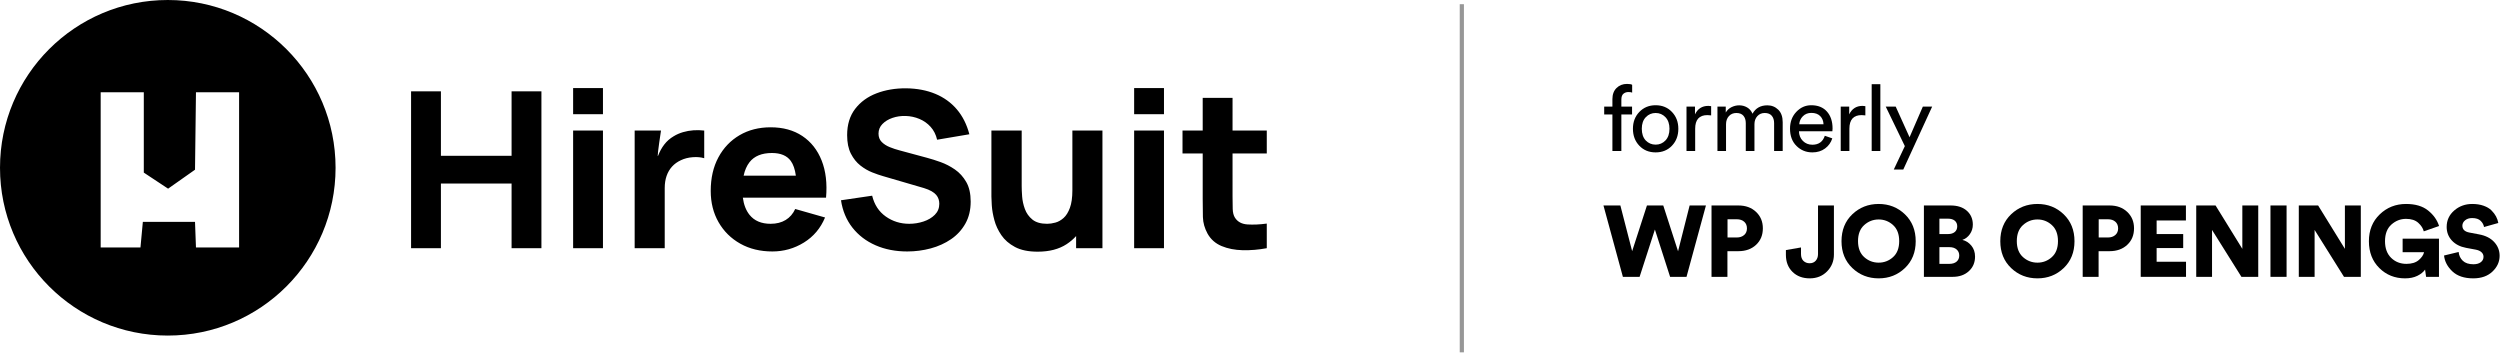
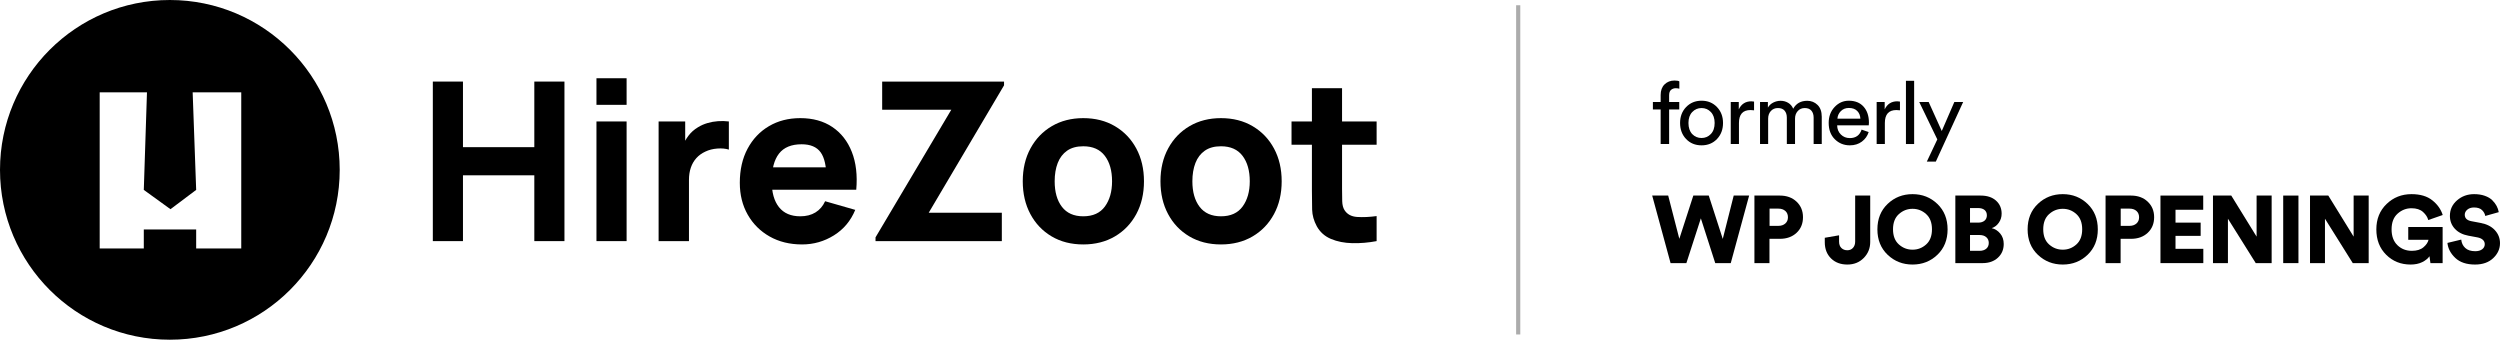
- <svg xmlns="http://www.w3.org/2000/svg" width="596px" height="84px" viewBox="0 0 596 84" version="1.1">
+ <svg xmlns="http://www.w3.org/2000/svg" width="600px" height="82px" viewBox="0 0 600 82" version="1.1">
  <g id="Designs" stroke="none" stroke-width="1" fill="none" fill-rule="evenodd">
-     <g id="Artboard" transform="translate(-161, -153)">
-       <g id="Group" transform="translate(161, 153)">
-         <path d="M40,0 C62.091,0 80,17.909 80,40 C80,62.091 62.091,80 40,80 C17.909,80 0,62.091 0,40 C0,17.909 17.909,0 40,0 Z M34.282,22 L24,22 L24,59 L33.486,59 L34.055,52.891 L46.491,52.891 L46.718,59 L57,59 L57,22 L46.718,22 L46.491,40.458 L40.075,44.978 L34.282,41.147 L34.282,22 Z M98,59.169 L98,21.779 L105.115,21.779 L105.115,37.15 L121.96,37.15 L121.96,21.779 L129.075,21.779 L129.075,59.169 L121.96,59.169 L121.96,43.746 L105.115,43.746 L105.115,59.169 L98,59.169 Z M136.632,27.232 L136.632,21 L143.746,21 L143.746,27.232 L136.632,27.232 Z M136.632,59.169 L136.632,31.126 L143.746,31.126 L143.746,59.169 L136.632,59.169 Z M151.303,59.169 L151.303,31.126 L157.581,31.126 C156.883,35.754 156.656,37.745 156.901,37.099 C157.267,36.129 157.755,35.246 158.365,34.45 C158.976,33.654 159.726,32.996 160.615,32.477 C161.295,32.061 162.036,31.737 162.838,31.503 C163.64,31.269 164.469,31.122 165.323,31.062 C166.178,31.001 167.032,31.023 167.887,31.126 L167.887,37.722 C167.102,37.479 166.191,37.397 165.153,37.475 C164.116,37.553 163.178,37.791 162.341,38.189 C161.504,38.57 160.798,39.076 160.223,39.708 C159.647,40.34 159.211,41.084 158.915,41.941 C158.618,42.798 158.47,43.763 158.47,44.836 L158.47,59.169 L151.303,59.169 Z M178.683,51.211 C179.825,52.639 181.503,53.353 183.718,53.353 C185.113,53.353 186.308,53.05 187.302,52.444 C188.296,51.838 189.054,50.964 189.577,49.822 L196.692,51.847 C195.628,54.409 193.95,56.399 191.657,57.819 C189.364,59.238 186.857,59.948 184.137,59.948 C181.242,59.948 178.692,59.329 176.486,58.092 C174.28,56.854 172.553,55.149 171.306,52.976 C170.06,50.804 169.436,48.316 169.436,45.511 C169.436,42.447 170.047,39.782 171.267,37.514 C172.488,35.246 174.171,33.485 176.316,32.23 C178.461,30.975 180.928,30.348 183.718,30.348 C186.683,30.348 189.202,31.04 191.278,32.425 C193.353,33.81 194.887,35.757 195.881,38.267 C196.875,40.777 197.224,43.728 196.928,47.121 L177.093,47.122 C177.317,48.803 177.847,50.165 178.683,51.211 Z M184.032,36.475 C181.608,36.475 179.825,37.207 178.683,38.669 C178.027,39.509 177.56,40.578 177.281,41.876 L189.731,41.875 C189.525,40.356 189.12,39.184 188.518,38.358 C187.603,37.103 186.107,36.475 184.032,36.475 Z M216.291,59.948 C213.501,59.948 210.985,59.459 208.745,58.481 C206.504,57.503 204.664,56.101 203.225,54.275 C201.787,52.448 200.876,50.272 200.492,47.744 L207.921,46.654 C208.444,48.8 209.525,50.453 211.164,51.613 C212.803,52.773 214.669,53.353 216.762,53.353 C217.93,53.353 219.064,53.171 220.162,52.808 C221.261,52.444 222.163,51.907 222.87,51.198 C223.576,50.488 223.929,49.614 223.929,48.575 C223.929,48.194 223.872,47.827 223.759,47.472 C223.646,47.117 223.458,46.784 223.197,46.472 C222.935,46.16 222.564,45.866 222.085,45.589 C221.605,45.312 220.999,45.061 220.267,44.836 L210.484,41.98 C209.752,41.772 208.902,41.478 207.934,41.097 C206.966,40.716 206.029,40.171 205.122,39.461 C204.215,38.752 203.461,37.813 202.859,36.644 C202.258,35.476 201.957,34 201.957,32.217 C201.957,29.707 202.593,27.621 203.866,25.959 C205.139,24.298 206.84,23.06 208.967,22.246 C211.094,21.433 213.449,21.035 216.029,21.052 C218.628,21.087 220.947,21.528 222.987,22.376 C225.028,23.224 226.737,24.458 228.114,26.076 C229.492,27.695 230.486,29.672 231.096,32.009 L223.406,33.308 C223.127,32.096 222.612,31.075 221.863,30.244 C221.113,29.413 220.219,28.781 219.181,28.348 C218.144,27.915 217.058,27.682 215.925,27.647 C214.809,27.613 213.758,27.764 212.773,28.102 C211.788,28.439 210.985,28.928 210.366,29.569 C209.747,30.209 209.438,30.971 209.438,31.854 C209.438,32.667 209.691,33.329 210.196,33.84 C210.702,34.351 211.339,34.762 212.106,35.073 C212.873,35.385 213.658,35.644 214.46,35.852 L220.999,37.618 C221.976,37.877 223.057,38.219 224.243,38.643 C225.429,39.068 226.567,39.656 227.656,40.409 C228.746,41.162 229.644,42.153 230.351,43.382 C231.057,44.611 231.41,46.169 231.41,48.056 C231.41,50.064 230.987,51.817 230.141,53.314 C229.296,54.811 228.158,56.049 226.728,57.027 C225.298,58.005 223.681,58.736 221.876,59.221 C220.071,59.706 218.209,59.948 216.291,59.948 Z M243.57,31.126 L243.57,44.369 C243.57,45.009 243.605,45.827 243.675,46.823 C243.745,47.818 243.963,48.818 244.329,49.822 C244.695,50.826 245.292,51.665 246.121,52.34 C246.949,53.015 248.122,53.353 249.639,53.353 C250.249,53.353 250.903,53.258 251.601,53.067 C252.298,52.877 252.952,52.509 253.562,51.964 C254.173,51.418 254.674,50.614 255.066,49.549 C255.459,48.484 255.655,47.087 255.655,45.356 L255.655,31.126 L262.822,31.126 L262.822,59.169 L256.544,59.169 L256.546,56.279 C255.892,57.004 255.137,57.647 254.282,58.208 C252.459,59.403 250.162,60 247.389,60 C245.175,60 243.37,59.628 241.975,58.883 C240.58,58.139 239.494,57.196 238.718,56.053 C237.942,54.911 237.388,53.721 237.057,52.483 C236.726,51.245 236.525,50.116 236.455,49.095 L236.43,48.715 C236.377,47.887 236.351,47.269 236.351,46.862 L236.351,31.126 L243.57,31.126 Z M270.379,27.232 L270.379,21 L277.493,21 L277.493,27.232 L270.379,27.232 Z M270.379,59.169 L270.379,31.126 L277.493,31.126 L277.493,59.169 L270.379,59.169 Z M293.839,23.337 L293.838,31.126 L302,31.126 L302,36.579 L293.838,36.579 L293.839,46.862 C293.839,47.952 293.852,48.934 293.878,49.809 C293.904,50.683 294.083,51.379 294.414,51.899 C295.042,52.885 296.045,53.422 297.422,53.509 C298.8,53.595 300.326,53.526 302,53.301 L302,59.169 C300.047,59.533 298.133,59.693 296.258,59.649 C294.384,59.606 292.71,59.277 291.236,58.663 C289.763,58.048 288.642,57.057 287.875,55.69 C287.177,54.409 286.811,53.106 286.776,51.782 L286.769,51.505 C286.74,50.296 286.725,48.944 286.724,47.45 L286.724,36.579 L281.911,36.579 L281.911,31.126 L286.724,31.126 L286.724,23.337 L293.839,23.337 Z" id="Shape" fill="#000000" />
-         <g id="formerly-WP-JOB-OPEN" transform="translate(382.264, 20.006)" fill="#000000" fill-rule="nonzero">
-           <path d="M6.82,7.282 L4.268,7.282 L4.268,15.994 L2.134,15.994 L2.134,7.282 L0.176,7.282 L0.176,5.412 L2.134,5.412 L2.134,3.63 C2.134,2.501 2.464,1.613 3.124,0.968 C3.784,0.323 4.613,0 5.61,0 C6.241,0 6.651,0.073 6.842,0.22 L6.842,2.068 C6.622,1.98 6.321,1.936 5.94,1.936 C5.485,1.936 5.093,2.072 4.763,2.343 C4.433,2.614 4.268,3.08 4.268,3.74 L4.268,5.412 L6.82,5.412 L6.82,7.282 Z" id="Path" />
-           <path d="M10.085,13.486 C10.731,14.146 11.515,14.476 12.439,14.476 C13.363,14.476 14.144,14.142 14.782,13.475 C15.42,12.808 15.739,11.88 15.739,10.692 C15.739,9.519 15.42,8.598 14.782,7.931 C14.144,7.264 13.363,6.93 12.439,6.93 C11.515,6.93 10.734,7.264 10.096,7.931 C9.458,8.598 9.139,9.519 9.139,10.692 C9.139,11.88 9.455,12.811 10.085,13.486 Z M8.545,6.688 C9.572,5.617 10.87,5.082 12.439,5.082 C14.009,5.082 15.303,5.614 16.322,6.677 C17.342,7.74 17.851,9.079 17.851,10.692 C17.851,12.32 17.345,13.666 16.333,14.729 C15.321,15.792 14.023,16.324 12.439,16.324 C10.855,16.324 9.557,15.792 8.545,14.729 C7.533,13.666 7.027,12.32 7.027,10.692 C7.027,9.079 7.533,7.744 8.545,6.688 Z" id="Shape" />
-           <path d="M25.671,5.302 L25.671,7.502 C25.363,7.458 25.062,7.436 24.769,7.436 C22.833,7.436 21.865,8.521 21.865,10.692 L21.865,15.994 L19.797,15.994 L19.797,5.412 L21.821,5.412 L21.821,7.26 C22.466,5.911 23.522,5.236 24.989,5.236 C25.223,5.236 25.451,5.258 25.671,5.302 Z" id="Path" />
-           <path d="M29.222,15.994 L27.176,15.994 L27.176,5.412 L29.156,5.412 L29.156,6.82 C29.478,6.263 29.933,5.837 30.52,5.544 C31.106,5.251 31.722,5.104 32.368,5.104 C33.057,5.104 33.688,5.273 34.26,5.61 C34.832,5.947 35.257,6.446 35.536,7.106 C36.269,5.771 37.45,5.104 39.078,5.104 C40.09,5.104 40.951,5.449 41.663,6.138 C42.374,6.827 42.73,7.825 42.73,9.13 L42.73,15.994 L40.684,15.994 L40.684,9.35 C40.684,8.617 40.497,8.03 40.123,7.59 C39.749,7.15 39.188,6.93 38.44,6.93 C37.721,6.93 37.134,7.183 36.68,7.689 C36.225,8.195 35.998,8.829 35.998,9.592 L35.998,15.994 L33.93,15.994 L33.93,9.35 C33.93,8.617 33.743,8.03 33.369,7.59 C32.995,7.15 32.434,6.93 31.686,6.93 C30.952,6.93 30.358,7.179 29.904,7.678 C29.449,8.177 29.222,8.822 29.222,9.614 L29.222,15.994 Z" id="Path" />
-           <path d="M46.677,9.614 L52.463,9.614 C52.434,8.822 52.17,8.173 51.671,7.667 C51.172,7.161 50.468,6.908 49.559,6.908 C48.738,6.908 48.063,7.176 47.535,7.711 C47.007,8.246 46.721,8.881 46.677,9.614 Z M52.771,12.364 L54.553,12.98 C54.245,13.963 53.673,14.766 52.837,15.389 C52.001,16.012 50.989,16.324 49.801,16.324 C48.32,16.324 47.062,15.814 46.028,14.795 C44.994,13.776 44.477,12.401 44.477,10.67 C44.477,9.057 44.976,7.722 45.973,6.666 C46.97,5.61 48.158,5.082 49.537,5.082 C51.136,5.082 52.382,5.584 53.277,6.589 C54.172,7.594 54.619,8.939 54.619,10.626 C54.619,10.89 54.604,11.11 54.575,11.286 L46.611,11.286 C46.626,12.225 46.937,12.995 47.546,13.596 C48.155,14.197 48.906,14.498 49.801,14.498 C51.312,14.498 52.302,13.787 52.771,12.364 Z" id="Shape" />
-           <path d="M62.438,5.302 L62.438,7.502 C62.13,7.458 61.83,7.436 61.536,7.436 C59.6,7.436 58.632,8.521 58.632,10.692 L58.632,15.994 L56.564,15.994 L56.564,5.412 L58.588,5.412 L58.588,7.26 C59.234,5.911 60.29,5.236 61.756,5.236 C61.991,5.236 62.218,5.258 62.438,5.302 Z" id="Path" />
-           <polygon id="Path" points="66.012 15.994 63.944 15.994 63.944 0.066 66.012 0.066" />
-           <polygon id="Path" points="71.477 20.416 69.211 20.416 71.851 14.828 67.297 5.412 69.673 5.412 72.973 12.716 76.141 5.412 78.363 5.412" />
-           <polygon id="Path" points="17.784 39.898 20.544 28.978 24.432 28.978 19.8 45.994 15.888 45.994 12.264 34.714 8.616 45.994 4.632 45.994 0 28.978 4.032 28.978 6.84 39.874 10.368 28.978 14.256 28.978" />
-           <path d="M29.578,36.61 L31.786,36.61 C32.506,36.61 33.09,36.414 33.538,36.022 C33.986,35.63 34.21,35.106 34.21,34.45 C34.21,33.778 33.99,33.246 33.55,32.854 C33.11,32.462 32.522,32.266 31.786,32.266 L29.578,32.266 L29.578,36.61 Z M32.17,39.874 L29.554,39.874 L29.554,45.994 L25.762,45.994 L25.762,28.978 L32.17,28.978 C33.898,28.978 35.302,29.49 36.382,30.514 C37.462,31.538 38.002,32.842 38.002,34.426 C38.002,36.042 37.462,37.354 36.382,38.362 C35.302,39.37 33.898,39.874 32.17,39.874 Z" id="Shape" />
-           <path d="M43.494,40.738 L43.494,39.61 L47.094,38.986 L47.094,40.546 C47.094,41.266 47.29,41.814 47.682,42.19 C48.074,42.566 48.566,42.754 49.158,42.754 C49.766,42.754 50.25,42.55 50.61,42.142 C50.97,41.734 51.15,41.21 51.15,40.57 L51.15,28.978 L54.942,28.978 L54.942,40.666 C54.942,42.25 54.398,43.594 53.31,44.698 C52.222,45.802 50.846,46.354 49.182,46.354 C47.486,46.354 46.114,45.838 45.066,44.806 C44.018,43.774 43.494,42.418 43.494,40.738 Z" id="Path" />
-           <path d="M62.152,33.658 C61.176,34.538 60.688,35.81 60.688,37.474 C60.688,39.138 61.18,40.41 62.164,41.29 C63.148,42.17 64.296,42.61 65.608,42.61 C66.92,42.61 68.064,42.17 69.04,41.29 C70.016,40.41 70.504,39.138 70.504,37.474 C70.504,35.81 70.016,34.534 69.04,33.646 C68.064,32.758 66.92,32.314 65.608,32.314 C64.296,32.314 63.144,32.762 62.152,33.658 Z M56.752,37.498 C56.752,34.858 57.612,32.718 59.332,31.078 C61.052,29.438 63.144,28.618 65.608,28.618 C68.072,28.618 70.16,29.442 71.872,31.09 C73.584,32.738 74.44,34.874 74.44,37.498 C74.44,40.122 73.584,42.254 71.872,43.894 C70.16,45.534 68.072,46.354 65.608,46.354 C63.144,46.354 61.052,45.534 59.332,43.894 C57.612,42.254 56.752,40.122 56.752,37.498 Z" id="Shape" />
-           <path d="M76.395,28.978 L82.755,28.978 C84.403,28.978 85.699,29.402 86.643,30.25 C87.587,31.098 88.059,32.194 88.059,33.538 C88.059,34.386 87.823,35.146 87.351,35.818 C86.879,36.49 86.283,36.946 85.563,37.186 C86.395,37.378 87.107,37.83 87.699,38.542 C88.291,39.254 88.587,40.13 88.587,41.17 C88.587,42.578 88.095,43.734 87.111,44.638 C86.127,45.542 84.843,45.994 83.259,45.994 L76.395,45.994 L76.395,28.978 Z M80.091,35.794 L82.155,35.794 C82.827,35.794 83.359,35.63 83.751,35.302 C84.143,34.974 84.339,34.522 84.339,33.946 C84.339,33.386 84.147,32.942 83.763,32.614 C83.379,32.286 82.827,32.122 82.107,32.122 L80.091,32.122 L80.091,35.794 Z M80.091,42.898 L82.467,42.898 C83.203,42.898 83.779,42.718 84.195,42.358 C84.611,41.998 84.819,41.514 84.819,40.906 C84.819,40.314 84.611,39.834 84.195,39.466 C83.779,39.098 83.203,38.914 82.467,38.914 L80.091,38.914 L80.091,42.898 Z" id="Shape" />
-           <path d="M100.007,33.658 C99.031,34.538 98.543,35.81 98.543,37.474 C98.543,39.138 99.035,40.41 100.019,41.29 C101.003,42.17 102.151,42.61 103.463,42.61 C104.775,42.61 105.919,42.17 106.895,41.29 C107.871,40.41 108.359,39.138 108.359,37.474 C108.359,35.81 107.871,34.534 106.895,33.646 C105.919,32.758 104.775,32.314 103.463,32.314 C102.151,32.314 100.999,32.762 100.007,33.658 Z M94.607,37.498 C94.607,34.858 95.467,32.718 97.187,31.078 C98.907,29.438 100.999,28.618 103.463,28.618 C105.927,28.618 108.015,29.442 109.727,31.09 C111.439,32.738 112.295,34.874 112.295,37.498 C112.295,40.122 111.439,42.254 109.727,43.894 C108.015,45.534 105.927,46.354 103.463,46.354 C100.999,46.354 98.907,45.534 97.187,43.894 C95.467,42.254 94.607,40.122 94.607,37.498 Z" id="Shape" />
-           <path d="M118.065,36.61 L120.273,36.61 C120.993,36.61 121.577,36.414 122.025,36.022 C122.473,35.63 122.697,35.106 122.697,34.45 C122.697,33.778 122.477,33.246 122.037,32.854 C121.597,32.462 121.009,32.266 120.273,32.266 L118.065,32.266 L118.065,36.61 Z M120.657,39.874 L118.041,39.874 L118.041,45.994 L114.249,45.994 L114.249,28.978 L120.657,28.978 C122.385,28.978 123.789,29.49 124.869,30.514 C125.949,31.538 126.489,32.842 126.489,34.426 C126.489,36.042 125.949,37.354 124.869,38.362 C123.789,39.37 122.385,39.874 120.657,39.874 Z" id="Shape" />
-           <polygon id="Path" points="138.883 45.994 128.083 45.994 128.083 28.978 138.859 28.978 138.859 32.554 131.875 32.554 131.875 35.794 138.211 35.794 138.211 39.13 131.875 39.13 131.875 42.394 138.883 42.394" />
-           <polygon id="Path" points="156.101 45.994 152.093 45.994 145.085 34.81 145.085 45.994 141.317 45.994 141.317 28.978 145.925 28.978 152.309 39.322 152.309 28.978 156.101 28.978" />
-           <polygon id="Path" points="162.855 45.994 159.015 45.994 159.015 28.978 162.855 28.978" />
-           <polygon id="Path" points="180.553 45.994 176.545 45.994 169.537 34.81 169.537 45.994 165.769 45.994 165.769 28.978 170.377 28.978 176.761 39.322 176.761 28.978 180.553 28.978" />
-           <path d="M199.187,45.994 L196.115,45.994 L195.875,44.266 C195.459,44.858 194.843,45.354 194.027,45.754 C193.211,46.154 192.235,46.354 191.099,46.354 C188.667,46.354 186.623,45.534 184.967,43.894 C183.311,42.254 182.483,40.122 182.483,37.498 C182.483,34.89 183.343,32.758 185.063,31.102 C186.783,29.446 188.875,28.618 191.339,28.618 C193.547,28.618 195.299,29.138 196.595,30.178 C197.891,31.218 198.763,32.45 199.211,33.874 L195.563,35.146 C195.387,34.426 194.951,33.75 194.255,33.118 C193.559,32.486 192.587,32.17 191.339,32.17 C190.027,32.17 188.863,32.622 187.847,33.526 C186.831,34.43 186.323,35.754 186.323,37.498 C186.323,39.194 186.811,40.518 187.787,41.47 C188.763,42.422 189.979,42.898 191.435,42.898 C192.683,42.898 193.659,42.598 194.363,41.998 C195.067,41.398 195.491,40.77 195.635,40.114 L190.523,40.114 L190.523,36.898 L199.187,36.898 L199.187,45.994 Z" id="Path" />
-           <path d="M213.333,33.154 L209.925,34.114 C209.845,33.586 209.581,33.098 209.133,32.65 C208.685,32.202 208.005,31.978 207.093,31.978 C206.405,31.978 205.845,32.158 205.413,32.518 C204.981,32.878 204.765,33.306 204.765,33.802 C204.765,34.682 205.325,35.226 206.445,35.434 L208.725,35.866 C210.293,36.154 211.505,36.766 212.361,37.702 C213.217,38.638 213.645,39.73 213.645,40.978 C213.645,42.402 213.077,43.654 211.941,44.734 C210.805,45.814 209.277,46.354 207.357,46.354 C205.213,46.354 203.553,45.798 202.377,44.686 C201.201,43.574 200.541,42.314 200.397,40.906 L203.877,40.066 C203.957,40.914 204.289,41.614 204.873,42.166 C205.457,42.718 206.301,42.994 207.405,42.994 C208.141,42.994 208.725,42.83 209.157,42.502 C209.589,42.174 209.805,41.746 209.805,41.218 C209.805,40.786 209.645,40.422 209.325,40.126 C209.005,39.83 208.557,39.626 207.981,39.514 L205.653,39.082 C204.213,38.81 203.081,38.226 202.257,37.33 C201.433,36.434 201.021,35.354 201.021,34.09 C201.021,32.522 201.621,31.218 202.821,30.178 C204.021,29.138 205.453,28.618 207.117,28.618 C208.125,28.618 209.025,28.758 209.817,29.038 C210.609,29.318 211.237,29.69 211.701,30.154 C212.165,30.618 212.529,31.098 212.793,31.594 C213.057,32.09 213.237,32.61 213.333,33.154 Z" id="Path" />
+     <g id="t-copy-28" transform="translate(-255, -277)">
+       <g id="Group" transform="translate(255, 277)">
+         <g id="HireZoot" transform="translate(103.879, 18.779)" fill="#000000" fill-rule="nonzero">
+           <polygon id="Path" points="0 39.089 0 0.798 7.233 0.798 7.233 16.54 24.358 16.54 24.358 0.798 31.59 0.798 31.59 39.089 24.358 39.089 24.358 23.294 7.233 23.294 7.233 39.089" />
+           <path d="M39.272,6.382 L39.272,0 L46.505,0 L46.505,6.382 L39.272,6.382 Z M39.272,39.089 L39.272,10.371 L46.505,10.371 L46.505,39.089 L39.272,39.089 Z" id="Shape" />
+           <path d="M54.187,39.089 L54.187,10.371 L60.569,10.371 L60.569,17.391 L59.877,16.487 C60.25,15.494 60.746,14.59 61.367,13.774 C61.987,12.959 62.749,12.285 63.653,11.753 C64.345,11.328 65.098,10.995 65.914,10.756 C66.729,10.517 67.571,10.366 68.44,10.304 C69.308,10.242 70.177,10.264 71.046,10.371 L71.046,17.125 C70.248,16.877 69.322,16.792 68.267,16.872 C67.212,16.952 66.259,17.196 65.408,17.603 C64.557,17.993 63.84,18.512 63.254,19.159 C62.669,19.806 62.226,20.568 61.925,21.446 C61.624,22.323 61.473,23.312 61.473,24.411 L61.473,39.089 L54.187,39.089 Z" id="Path" />
+           <path d="M88.62,39.887 C85.677,39.887 83.084,39.253 80.842,37.985 C78.599,36.718 76.844,34.972 75.577,32.747 C74.309,30.522 73.675,27.974 73.675,25.102 C73.675,21.964 74.296,19.234 75.537,16.912 C76.778,14.59 78.488,12.786 80.669,11.501 C82.849,10.215 85.358,9.573 88.194,9.573 C91.208,9.573 93.769,10.282 95.879,11.7 C97.988,13.118 99.548,15.113 100.559,17.683 C101.569,20.254 101.924,23.276 101.623,26.751 L94.47,26.751 L94.47,24.092 C94.47,21.167 94.004,19.061 93.074,17.776 C92.143,16.491 90.623,15.848 88.513,15.848 C86.049,15.848 84.236,16.597 83.075,18.095 C81.914,19.593 81.334,21.805 81.334,24.73 C81.334,27.407 81.914,29.476 83.075,30.939 C84.236,32.401 85.943,33.133 88.194,33.133 C89.612,33.133 90.827,32.822 91.837,32.202 C92.848,31.581 93.619,30.686 94.15,29.516 L101.383,31.59 C100.302,34.214 98.596,36.253 96.264,37.706 C93.933,39.16 91.385,39.887 88.62,39.887 Z M79.1,26.751 L79.1,21.379 L98.139,21.379 L98.139,26.751 L79.1,26.751 Z" id="Shape" />
+           <polygon id="Path" points="106.247 39.089 106.247 38.185 124.435 7.552 107.842 7.552 107.842 0.798 137.092 0.798 137.092 1.702 119.01 32.282 136.56 32.282 136.56 39.089" />
+           <path d="M156.102,39.887 C153.212,39.887 150.677,39.24 148.497,37.946 C146.316,36.652 144.619,34.865 143.405,32.587 C142.19,30.31 141.583,27.69 141.583,24.73 C141.583,21.734 142.204,19.097 143.445,16.819 C144.686,14.541 146.396,12.764 148.577,11.487 C150.757,10.211 153.266,9.573 156.102,9.573 C158.992,9.573 161.531,10.22 163.72,11.514 C165.91,12.808 167.616,14.594 168.839,16.872 C170.062,19.15 170.674,21.769 170.674,24.73 C170.674,27.708 170.058,30.336 168.826,32.614 C167.594,34.892 165.883,36.674 163.694,37.959 C161.504,39.244 158.974,39.887 156.102,39.887 Z M156.102,33.133 C158.424,33.133 160.157,32.348 161.301,30.779 C162.444,29.21 163.016,27.194 163.016,24.73 C163.016,22.177 162.435,20.138 161.274,18.614 C160.113,17.089 158.389,16.327 156.102,16.327 C154.524,16.327 153.23,16.682 152.22,17.391 C151.209,18.1 150.46,19.084 149.973,20.342 C149.485,21.601 149.241,23.063 149.241,24.73 C149.241,27.3 149.822,29.343 150.983,30.859 C152.144,32.375 153.851,33.133 156.102,33.133 Z" id="Shape" />
+           <path d="M189.152,39.887 C186.262,39.887 183.727,39.24 181.547,37.946 C179.366,36.652 177.669,34.865 176.455,32.587 C175.24,30.31 174.633,27.69 174.633,24.73 C174.633,21.734 175.254,19.097 176.494,16.819 C177.735,14.541 179.446,12.764 181.627,11.487 C183.807,10.211 186.316,9.573 189.152,9.573 C192.041,9.573 194.581,10.22 196.77,11.514 C198.96,12.808 200.666,14.594 201.889,16.872 C203.112,19.15 203.724,21.769 203.724,24.73 C203.724,27.708 203.108,30.336 201.876,32.614 C200.644,34.892 198.933,36.674 196.744,37.959 C194.554,39.244 192.024,39.887 189.152,39.887 Z M189.152,33.133 C191.474,33.133 193.207,32.348 194.35,30.779 C195.494,29.21 196.066,27.194 196.066,24.73 C196.066,22.177 195.485,20.138 194.324,18.614 C193.163,17.089 191.439,16.327 189.152,16.327 C187.574,16.327 186.28,16.682 185.27,17.391 C184.259,18.1 183.51,19.084 183.023,20.342 C182.535,21.601 182.291,23.063 182.291,24.73 C182.291,27.3 182.872,29.343 184.033,30.859 C185.194,32.375 186.901,33.133 189.152,33.133 Z" id="Shape" />
+           <path d="M226.51,39.089 C224.524,39.461 222.578,39.625 220.673,39.581 C218.767,39.537 217.065,39.2 215.567,38.57 C214.069,37.941 212.93,36.926 212.15,35.526 C211.441,34.214 211.069,32.88 211.033,31.524 C210.998,30.168 210.98,28.63 210.98,26.91 L210.98,2.393 L218.213,2.393 L218.213,26.485 C218.213,27.602 218.226,28.608 218.253,29.503 C218.28,30.398 218.461,31.112 218.798,31.643 C219.436,32.654 220.456,33.204 221.856,33.292 C223.257,33.381 224.808,33.31 226.51,33.079 L226.51,39.089 Z M206.088,15.955 L206.088,10.371 L226.51,10.371 L226.51,15.955 L206.088,15.955 Z" id="Shape" />
        </g>
-         <line x1="348.5" y1="1.5" x2="348.5" y2="83.5" id="Line" stroke="#979797" stroke-linecap="square" />
+         <path d="M40.765,0 C63.279,0 81.531,18.251 81.531,40.765 C81.531,63.279 63.279,81.531 40.765,81.531 C18.251,81.531 0,63.279 0,40.765 C0,18.251 18.251,0 40.765,0 Z M35.273,22.153 L23.925,22.153 L23.925,59.625 L34.511,59.625 L34.511,55.078 L47.081,55.078 L47.081,59.625 L57.901,59.625 L57.901,22.153 L46.238,22.153 L47.081,45.575 L40.913,50.206 L34.511,45.575 L35.273,22.153 Z" id="Combined-Shape" fill="#000000" />
+         <g id="hiresuit-wpjobopenings-logo" transform="translate(363.9594, 1.7571)">
+           <g id="formerly-WP-JOB-OPEN" transform="translate(32.5654, 17.5713)" fill="#000000" fill-rule="nonzero">
+             <path d="M6.495,6.938 L4.065,6.938 L4.065,15.238 L2.032,15.238 L2.032,6.938 L0.168,6.938 L0.168,5.156 L2.032,5.156 L2.032,3.458 C2.032,2.382 2.347,1.537 2.975,0.922 C3.604,0.307 4.393,0 5.343,0 C5.944,0 6.335,0.07 6.516,0.21 L6.516,1.97 C6.307,1.886 6.02,1.844 5.657,1.844 C5.224,1.844 4.851,1.974 4.536,2.232 C4.222,2.491 4.065,2.934 4.065,3.563 L4.065,5.156 L6.495,5.156 L6.495,6.938 Z" id="Path" />
+             <path d="M9.605,12.848 C10.22,13.477 10.967,13.792 11.847,13.792 C12.727,13.792 13.471,13.474 14.079,12.838 C14.686,12.202 14.99,11.318 14.99,10.186 C14.99,9.069 14.686,8.192 14.079,7.556 C13.471,6.92 12.727,6.602 11.847,6.602 C10.967,6.602 10.223,6.92 9.616,7.556 C9.008,8.192 8.704,9.069 8.704,10.186 C8.704,11.318 9.005,12.206 9.605,12.848 Z M8.138,6.372 C9.116,5.352 10.352,4.842 11.847,4.842 C13.342,4.842 14.574,5.348 15.545,6.361 C16.516,7.374 17.001,8.649 17.001,10.186 C17.001,11.738 16.52,13.02 15.556,14.033 C14.592,15.046 13.356,15.552 11.847,15.552 C10.339,15.552 9.102,15.046 8.138,14.033 C7.175,13.02 6.693,11.738 6.693,10.186 C6.693,8.649 7.175,7.378 8.138,6.372 Z" id="Shape" />
+             <path d="M24.449,5.051 L24.449,7.147 C24.155,7.105 23.869,7.084 23.589,7.084 C21.746,7.084 20.824,8.118 20.824,10.186 L20.824,15.238 L18.854,15.238 L18.854,5.156 L20.782,5.156 L20.782,6.917 C21.396,5.631 22.402,4.988 23.799,4.988 C24.022,4.988 24.239,5.009 24.449,5.051 Z" id="Path" />
+             <path d="M27.831,15.238 L25.882,15.238 L25.882,5.156 L27.768,5.156 L27.768,6.498 C28.075,5.967 28.508,5.561 29.067,5.282 C29.626,5.002 30.212,4.863 30.827,4.863 C31.483,4.863 32.084,5.023 32.629,5.345 C33.174,5.666 33.579,6.141 33.844,6.77 C34.543,5.498 35.667,4.863 37.218,4.863 C38.181,4.863 39.002,5.191 39.679,5.848 C40.357,6.505 40.696,7.455 40.696,8.698 L40.696,15.238 L38.747,15.238 L38.747,8.908 C38.747,8.209 38.569,7.65 38.213,7.231 C37.857,6.812 37.322,6.602 36.61,6.602 C35.925,6.602 35.367,6.843 34.934,7.325 C34.501,7.808 34.284,8.412 34.284,9.139 L34.284,15.238 L32.315,15.238 L32.315,8.908 C32.315,8.209 32.137,7.65 31.78,7.231 C31.424,6.812 30.89,6.602 30.177,6.602 C29.479,6.602 28.913,6.84 28.48,7.315 C28.047,7.79 27.831,8.405 27.831,9.159 L27.831,15.238 Z" id="Path" />
+             <path d="M44.455,9.159 L49.966,9.159 C49.938,8.405 49.686,7.787 49.211,7.305 C48.736,6.822 48.066,6.581 47.2,6.581 C46.418,6.581 45.775,6.836 45.272,7.346 C44.769,7.856 44.497,8.461 44.455,9.159 Z M50.259,11.779 L51.956,12.366 C51.663,13.303 51.118,14.068 50.322,14.661 C49.526,15.255 48.562,15.552 47.43,15.552 C46.02,15.552 44.822,15.067 43.837,14.096 C42.852,13.124 42.36,11.814 42.36,10.166 C42.36,8.628 42.835,7.357 43.785,6.351 C44.734,5.345 45.866,4.842 47.179,4.842 C48.701,4.842 49.889,5.32 50.741,6.277 C51.593,7.235 52.019,8.517 52.019,10.124 C52.019,10.375 52.005,10.585 51.977,10.752 L44.392,10.752 C44.406,11.647 44.703,12.38 45.283,12.953 C45.862,13.526 46.578,13.813 47.43,13.813 C48.869,13.813 49.812,13.135 50.259,11.779 Z" id="Shape" />
+             <path d="M59.466,5.051 L59.466,7.147 C59.173,7.105 58.886,7.084 58.607,7.084 C56.763,7.084 55.841,8.118 55.841,10.186 L55.841,15.238 L53.872,15.238 L53.872,5.156 L55.799,5.156 L55.799,6.917 C56.414,5.631 57.42,4.988 58.816,4.988 C59.04,4.988 59.257,5.009 59.466,5.051 Z" id="Path" />
+             <polygon id="Path" points="62.869 15.238 60.9 15.238 60.9 0.063 62.869 0.063" />
+             <polygon id="Path" points="68.074 19.451 65.916 19.451 68.43 14.127 64.093 5.156 66.356 5.156 69.499 12.115 72.516 5.156 74.632 5.156" />
+             <polygon id="Path" points="16.937 38.012 19.566 27.608 23.269 27.608 18.857 43.819 15.132 43.819 11.68 33.073 8.206 43.819 4.412 43.819 0 27.608 3.84 27.608 6.514 37.989 9.874 27.608 13.577 27.608" />
+             <path d="M28.17,34.879 L30.273,34.879 C30.959,34.879 31.515,34.692 31.942,34.319 C32.368,33.945 32.582,33.446 32.582,32.821 C32.582,32.181 32.372,31.674 31.953,31.301 C31.534,30.927 30.974,30.741 30.273,30.741 L28.17,30.741 L28.17,34.879 Z M30.639,37.989 L28.147,37.989 L28.147,43.819 L24.536,43.819 L24.536,27.608 L30.639,27.608 C32.284,27.608 33.622,28.096 34.65,29.071 C35.679,30.047 36.193,31.289 36.193,32.798 C36.193,34.338 35.679,35.588 34.65,36.548 C33.622,37.509 32.284,37.989 30.639,37.989 Z" id="Shape" />
+             <path d="M41.424,38.812 L41.424,37.737 L44.852,37.143 L44.852,38.629 C44.852,39.315 45.039,39.837 45.412,40.195 C45.786,40.554 46.254,40.733 46.818,40.733 C47.397,40.733 47.858,40.538 48.201,40.15 C48.544,39.761 48.715,39.262 48.715,38.652 L48.715,27.608 L52.327,27.608 L52.327,38.743 C52.327,40.252 51.809,41.533 50.773,42.585 C49.736,43.637 48.426,44.162 46.841,44.162 C45.226,44.162 43.919,43.671 42.921,42.688 C41.923,41.704 41.424,40.413 41.424,38.812 Z" id="Path" />
+             <path d="M59.194,32.067 C58.264,32.905 57.799,34.117 57.799,35.702 C57.799,37.288 58.268,38.499 59.205,39.338 C60.142,40.176 61.236,40.595 62.485,40.595 C63.735,40.595 64.824,40.176 65.754,39.338 C66.683,38.499 67.148,37.288 67.148,35.702 C67.148,34.117 66.683,32.901 65.754,32.055 C64.824,31.209 63.735,30.786 62.485,30.786 C61.236,30.786 60.139,31.213 59.194,32.067 Z M54.051,35.725 C54.051,33.21 54.87,31.171 56.508,29.609 C58.146,28.046 60.139,27.265 62.485,27.265 C64.832,27.265 66.821,28.05 68.451,29.62 C70.082,31.19 70.897,33.225 70.897,35.725 C70.897,38.225 70.082,40.256 68.451,41.819 C66.821,43.381 64.832,44.162 62.485,44.162 C60.139,44.162 58.146,43.381 56.508,41.819 C54.87,40.256 54.051,38.225 54.051,35.725 Z" id="Shape" />
+             <path d="M72.758,27.608 L78.815,27.608 C80.385,27.608 81.619,28.012 82.518,28.82 C83.417,29.628 83.867,30.672 83.867,31.952 C83.867,32.76 83.642,33.484 83.192,34.125 C82.743,34.765 82.175,35.199 81.489,35.428 C82.282,35.611 82.96,36.041 83.524,36.72 C84.088,37.398 84.369,38.233 84.369,39.224 C84.369,40.565 83.901,41.666 82.964,42.528 C82.027,43.389 80.804,43.819 79.295,43.819 L72.758,43.819 L72.758,27.608 Z M76.278,34.102 L78.244,34.102 C78.884,34.102 79.39,33.945 79.764,33.633 C80.137,33.32 80.324,32.89 80.324,32.341 C80.324,31.808 80.141,31.385 79.775,31.072 C79.409,30.76 78.884,30.603 78.198,30.603 L76.278,30.603 L76.278,34.102 Z M76.278,40.87 L78.541,40.87 C79.242,40.87 79.79,40.698 80.187,40.355 C80.583,40.012 80.781,39.551 80.781,38.972 C80.781,38.408 80.583,37.951 80.187,37.6 C79.79,37.249 79.242,37.074 78.541,37.074 L76.278,37.074 L76.278,40.87 Z" id="Shape" />
+             <path d="M95.246,32.067 C94.317,32.905 93.852,34.117 93.852,35.702 C93.852,37.288 94.32,38.499 95.257,39.338 C96.195,40.176 97.288,40.595 98.538,40.595 C99.787,40.595 100.877,40.176 101.806,39.338 C102.736,38.499 103.2,37.288 103.2,35.702 C103.2,34.117 102.736,32.901 101.806,32.055 C100.877,31.209 99.787,30.786 98.538,30.786 C97.288,30.786 96.191,31.213 95.246,32.067 Z M90.103,35.725 C90.103,33.21 90.922,31.171 92.56,29.609 C94.198,28.046 96.191,27.265 98.538,27.265 C100.884,27.265 102.873,28.05 104.503,29.62 C106.134,31.19 106.949,33.225 106.949,35.725 C106.949,38.225 106.134,40.256 104.503,41.819 C102.873,43.381 100.884,44.162 98.538,44.162 C96.191,44.162 94.198,43.381 92.56,41.819 C90.922,40.256 90.103,38.225 90.103,35.725 Z" id="Shape" />
+             <path d="M112.445,34.879 L114.547,34.879 C115.233,34.879 115.789,34.692 116.216,34.319 C116.643,33.945 116.856,33.446 116.856,32.821 C116.856,32.181 116.647,31.674 116.227,31.301 C115.808,30.927 115.248,30.741 114.547,30.741 L112.445,30.741 L112.445,34.879 Z M114.913,37.989 L112.422,37.989 L112.422,43.819 L108.81,43.819 L108.81,27.608 L114.913,27.608 C116.559,27.608 117.896,28.096 118.925,29.071 C119.953,30.047 120.468,31.289 120.468,32.798 C120.468,34.338 119.953,35.588 118.925,36.548 C117.896,37.509 116.559,37.989 114.913,37.989 Z" id="Shape" />
+             <polygon id="Path" points="132.272 43.819 121.986 43.819 121.986 27.608 132.249 27.608 132.249 31.015 125.597 31.015 125.597 34.102 131.632 34.102 131.632 37.28 125.597 37.28 125.597 40.39 132.272 40.39" />
+             <polygon id="Path" points="148.67 43.819 144.853 43.819 138.178 33.164 138.178 43.819 134.59 43.819 134.59 27.608 138.979 27.608 145.059 37.463 145.059 27.608 148.67 27.608" />
+             <polygon id="Path" points="155.103 43.819 151.445 43.819 151.445 27.608 155.103 27.608" />
+             <polygon id="Path" points="171.958 43.819 168.141 43.819 161.467 33.164 161.467 43.819 157.878 43.819 157.878 27.608 162.267 27.608 168.347 37.463 168.347 27.608 171.958 27.608" />
+             <path d="M189.705,43.819 L186.78,43.819 L186.551,42.173 C186.155,42.737 185.568,43.21 184.791,43.591 C184.014,43.972 183.084,44.162 182.002,44.162 C179.686,44.162 177.739,43.381 176.162,41.819 C174.585,40.256 173.797,38.225 173.797,35.725 C173.797,33.24 174.616,31.209 176.254,29.632 C177.892,28.054 179.884,27.265 182.231,27.265 C184.334,27.265 186.002,27.76 187.237,28.751 C188.471,29.742 189.302,30.916 189.728,32.272 L186.254,33.484 C186.086,32.798 185.671,32.154 185.008,31.552 C184.345,30.95 183.42,30.649 182.231,30.649 C180.981,30.649 179.873,31.08 178.905,31.941 C177.938,32.802 177.454,34.064 177.454,35.725 C177.454,37.341 177.918,38.602 178.848,39.509 C179.778,40.416 180.936,40.87 182.322,40.87 C183.511,40.87 184.441,40.584 185.111,40.012 C185.781,39.441 186.185,38.842 186.322,38.217 L181.454,38.217 L181.454,35.154 L189.705,35.154 L189.705,43.819 Z" id="Path" />
+             <path d="M203.178,31.587 L199.932,32.501 C199.856,31.998 199.605,31.533 199.178,31.106 C198.751,30.68 198.104,30.466 197.235,30.466 C196.58,30.466 196.047,30.638 195.635,30.981 C195.224,31.324 195.018,31.731 195.018,32.204 C195.018,33.042 195.551,33.561 196.618,33.759 L198.789,34.17 C200.283,34.445 201.437,35.028 202.252,35.919 C203.068,36.811 203.475,37.852 203.475,39.041 C203.475,40.397 202.934,41.59 201.852,42.619 C200.77,43.648 199.315,44.162 197.487,44.162 C195.445,44.162 193.864,43.633 192.744,42.573 C191.624,41.514 190.995,40.313 190.858,38.972 L194.172,38.172 C194.248,38.98 194.565,39.647 195.121,40.172 C195.677,40.698 196.481,40.961 197.532,40.961 C198.233,40.961 198.789,40.805 199.201,40.493 C199.612,40.18 199.818,39.772 199.818,39.269 C199.818,38.858 199.666,38.511 199.361,38.229 C199.056,37.947 198.629,37.753 198.081,37.646 L195.864,37.234 C194.492,36.975 193.414,36.419 192.629,35.565 C191.845,34.711 191.452,33.683 191.452,32.478 C191.452,30.984 192.024,29.742 193.166,28.751 C194.309,27.76 195.673,27.265 197.258,27.265 C198.218,27.265 199.075,27.398 199.829,27.665 C200.584,27.932 201.182,28.286 201.624,28.728 C202.066,29.17 202.412,29.628 202.664,30.1 C202.915,30.573 203.087,31.068 203.178,31.587 Z" id="Path" />
+           </g>
+           <line x1="0.41" y1="0" x2="0.41" y2="78.016" id="Line" stroke="#ACACAC" stroke-linecap="square" />
+         </g>
      </g>
    </g>
  </g>
</svg>
